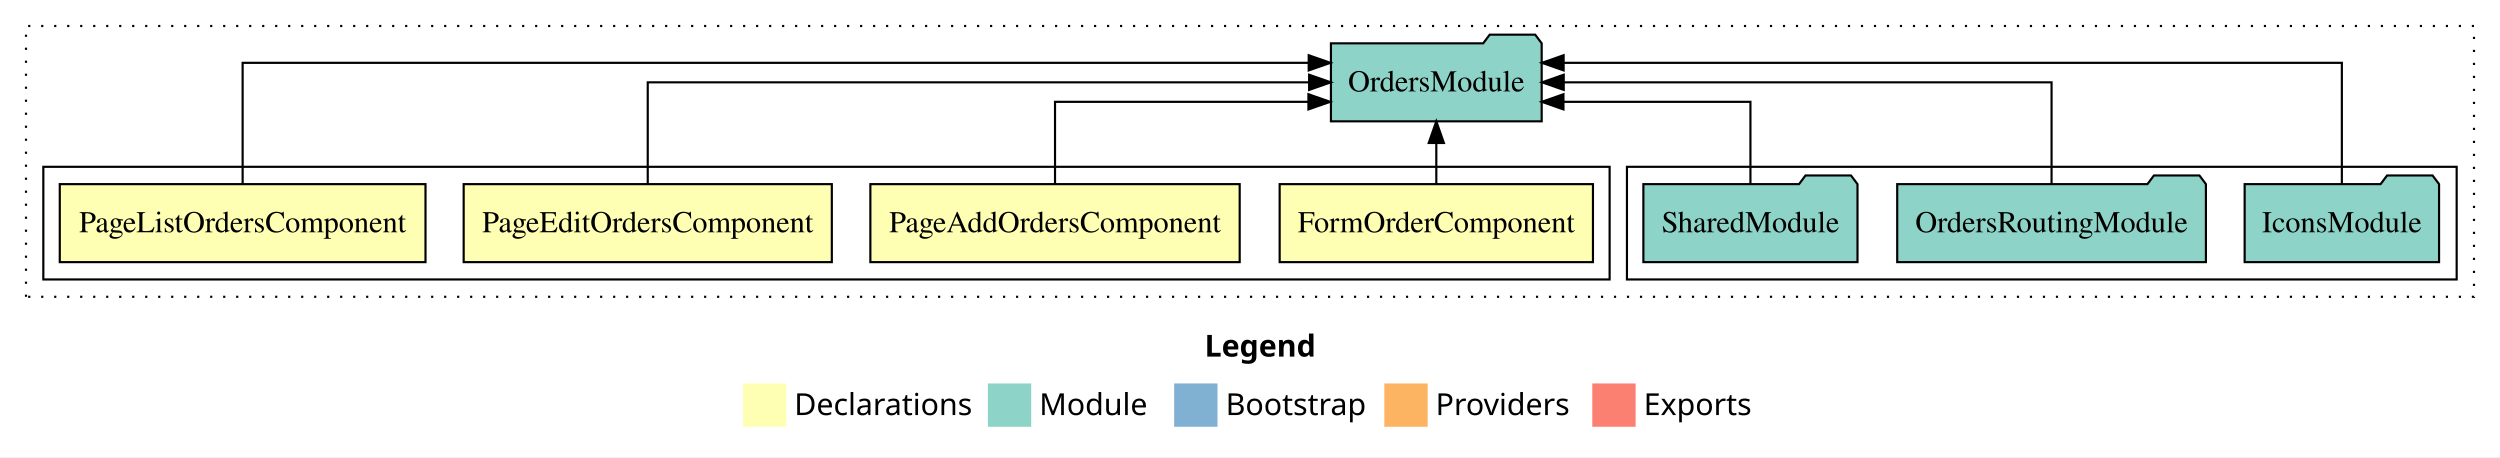
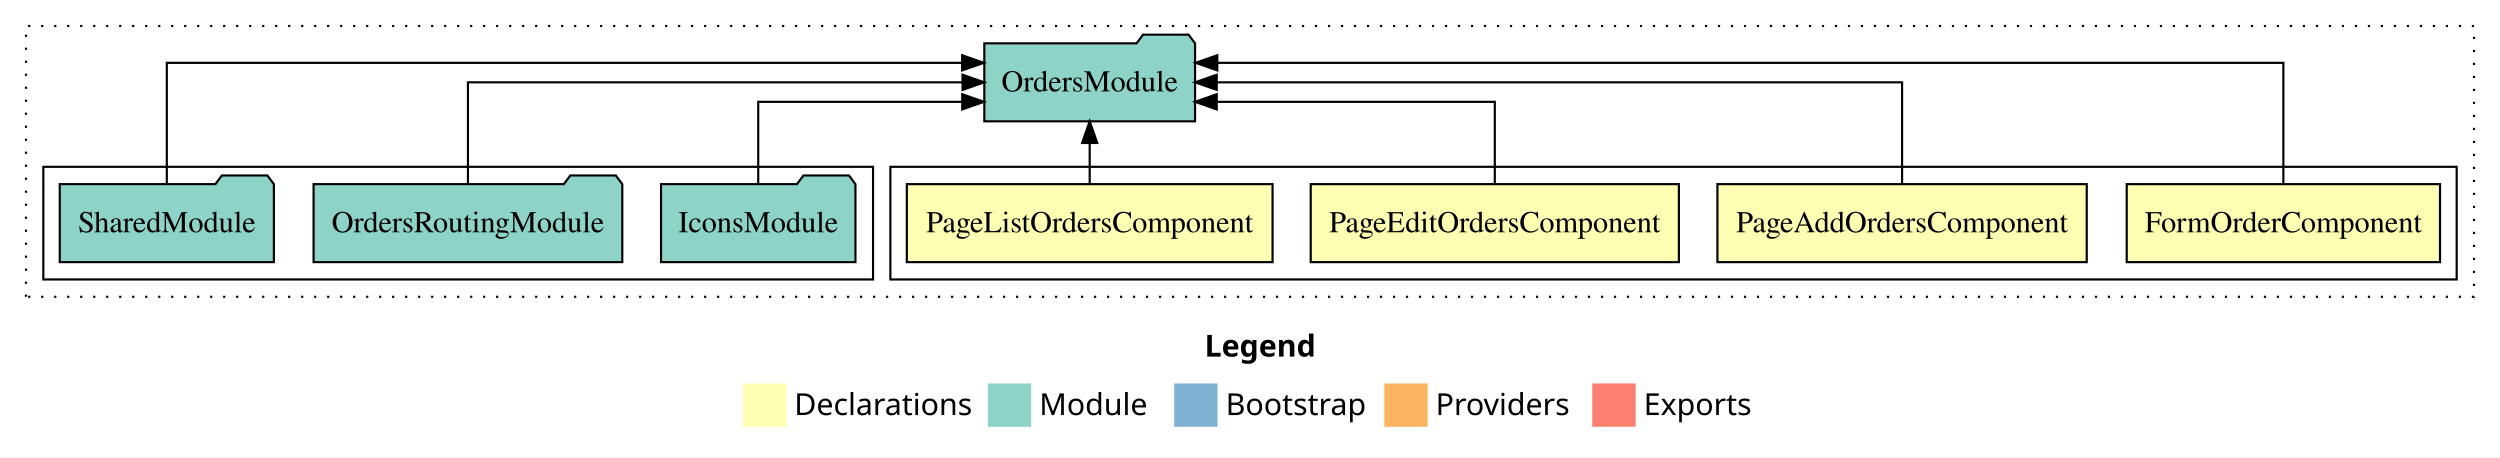
<svg xmlns="http://www.w3.org/2000/svg" width="1154pt" height="211pt" viewBox="0.00 0.00 1154.00 211.00">
  <g id="graph0" class="graph" transform="scale(1 1) rotate(0) translate(4 207)">
    <polygon fill="white" stroke="transparent" points="-4,4 -4,-207 1150,-207 1150,4 -4,4" />
    <text text-anchor="start" x="552.01" y="-42.4" font-family="sans-serif" font-weight="bold" font-size="14.00">Legend</text>
    <polygon fill="#ffffb3" stroke="transparent" points="339,-10 339,-30 359,-30 359,-10 339,-10" />
    <text text-anchor="start" x="362.63" y="-15.4" font-family="sans-serif" font-size="14.00">  Declarations</text>
    <polygon fill="#8dd3c7" stroke="transparent" points="452,-10 452,-30 472,-30 472,-10 452,-10" />
    <text text-anchor="start" x="475.73" y="-15.4" font-family="sans-serif" font-size="14.00">  Module</text>
    <polygon fill="#80b1d3" stroke="transparent" points="538,-10 538,-30 558,-30 558,-10 538,-10" />
    <text text-anchor="start" x="561.78" y="-15.4" font-family="sans-serif" font-size="14.00">  Bootstrap</text>
    <polygon fill="#fdb462" stroke="transparent" points="635,-10 635,-30 655,-30 655,-10 635,-10" />
    <text text-anchor="start" x="658.67" y="-15.4" font-family="sans-serif" font-size="14.00">  Providers</text>
    <polygon fill="#fb8072" stroke="transparent" points="731,-10 731,-30 751,-30 751,-10 731,-10" />
    <text text-anchor="start" x="754.73" y="-15.4" font-family="sans-serif" font-size="14.00">  Exports</text>
    <g id="clust1" class="cluster">
      <polygon fill="none" stroke="black" stroke-dasharray="1,5" points="8,-70 8,-195 1138,-195 1138,-70 8,-70" />
    </g>
+     <g id="clust2" class="cluster">
+       <polygon fill="none" stroke="black" points="407,-78 407,-130 1130,-130 1130,-78 407,-78" />
+     </g>
    <g id="clust7" class="cluster">
-       <polygon fill="none" stroke="black" points="747,-78 747,-130 1130,-130 1130,-78 747,-78" />
-     </g>
-     <g id="clust2" class="cluster">
-       <polygon fill="none" stroke="black" points="16,-78 16,-130 739,-130 739,-78 16,-78" />
+       <polygon fill="none" stroke="black" points="16,-78 16,-130 399,-130 399,-78 16,-78" />
    </g>
    <g id="node1" class="node">
-       <polygon fill="#ffffb3" stroke="black" points="731.31,-122 586.69,-122 586.69,-86 731.31,-86 731.31,-122" />
-       <text text-anchor="middle" x="659" y="-99.8" font-family="Times,serif" font-size="14.00">FormOrderComponent</text>
+       <polygon fill="#ffffb3" stroke="black" points="1122.31,-122 977.69,-122 977.69,-86 1122.31,-86 1122.31,-122" />
+       <text text-anchor="middle" x="1050" y="-99.8" font-family="Times,serif" font-size="14.00">FormOrderComponent</text>
    </g>
    <g id="node5" class="node">
-       <polygon fill="#8dd3c7" stroke="black" points="707.64,-187 704.64,-191 683.64,-191 680.64,-187 610.36,-187 610.36,-151 707.64,-151 707.64,-187" />
-       <text text-anchor="middle" x="659" y="-164.8" font-family="Times,serif" font-size="14.00">OrdersModule</text>
+       <polygon fill="#8dd3c7" stroke="black" points="547.64,-187 544.64,-191 523.64,-191 520.64,-187 450.36,-187 450.36,-151 547.64,-151 547.64,-187" />
+       <text text-anchor="middle" x="499" y="-164.8" font-family="Times,serif" font-size="14.00">OrdersModule</text>
    </g>
    <g id="edge1" class="edge">
-       <path fill="none" stroke="black" d="M659,-122.11C659,-122.11 659,-140.99 659,-140.99" />
-       <polygon fill="black" stroke="black" points="655.5,-140.99 659,-150.99 662.5,-140.99 655.5,-140.99" />
+       <path fill="none" stroke="black" d="M1050,-122.29C1050,-144.21 1050,-178 1050,-178 1050,-178 557.9,-178 557.9,-178" />
+       <polygon fill="black" stroke="black" points="557.9,-174.5 547.9,-178 557.9,-181.5 557.9,-174.5" />
    </g>
    <g id="node2" class="node">
-       <polygon fill="#ffffb3" stroke="black" points="568.24,-122 397.76,-122 397.76,-86 568.24,-86 568.24,-122" />
-       <text text-anchor="middle" x="483" y="-99.8" font-family="Times,serif" font-size="14.00">PageAddOrdersComponent</text>
+       <polygon fill="#ffffb3" stroke="black" points="959.24,-122 788.76,-122 788.76,-86 959.24,-86 959.24,-122" />
+       <text text-anchor="middle" x="874" y="-99.8" font-family="Times,serif" font-size="14.00">PageAddOrdersComponent</text>
    </g>
    <g id="edge2" class="edge">
-       <path fill="none" stroke="black" d="M483,-122.03C483,-138.4 483,-160 483,-160 483,-160 599.97,-160 599.97,-160" />
-       <polygon fill="black" stroke="black" points="599.97,-163.5 609.97,-160 599.97,-156.5 599.97,-163.5" />
+       <path fill="none" stroke="black" d="M874,-122.11C874,-141.34 874,-169 874,-169 874,-169 557.64,-169 557.64,-169" />
+       <polygon fill="black" stroke="black" points="557.64,-165.5 547.64,-169 557.64,-172.5 557.64,-165.5" />
    </g>
    <g id="node3" class="node">
-       <polygon fill="#ffffb3" stroke="black" points="379.97,-122 210.03,-122 210.03,-86 379.97,-86 379.97,-122" />
-       <text text-anchor="middle" x="295" y="-99.8" font-family="Times,serif" font-size="14.00">PageEditOrdersComponent</text>
+       <polygon fill="#ffffb3" stroke="black" points="770.97,-122 601.03,-122 601.03,-86 770.97,-86 770.97,-122" />
+       <text text-anchor="middle" x="686" y="-99.8" font-family="Times,serif" font-size="14.00">PageEditOrdersComponent</text>
    </g>
    <g id="edge3" class="edge">
-       <path fill="none" stroke="black" d="M295,-122.11C295,-141.34 295,-169 295,-169 295,-169 600.29,-169 600.29,-169" />
-       <polygon fill="black" stroke="black" points="600.29,-172.5 610.29,-169 600.29,-165.5 600.29,-172.5" />
+       <path fill="none" stroke="black" d="M686,-122.03C686,-138.4 686,-160 686,-160 686,-160 557.64,-160 557.64,-160" />
+       <polygon fill="black" stroke="black" points="557.64,-156.5 547.64,-160 557.64,-163.5 557.64,-156.5" />
    </g>
    <g id="node4" class="node">
-       <polygon fill="#ffffb3" stroke="black" points="192.41,-122 23.59,-122 23.59,-86 192.41,-86 192.41,-122" />
-       <text text-anchor="middle" x="108" y="-99.8" font-family="Times,serif" font-size="14.00">PageListOrdersComponent</text>
+       <polygon fill="#ffffb3" stroke="black" points="583.41,-122 414.59,-122 414.59,-86 583.41,-86 583.41,-122" />
+       <text text-anchor="middle" x="499" y="-99.8" font-family="Times,serif" font-size="14.00">PageListOrdersComponent</text>
    </g>
    <g id="edge4" class="edge">
-       <path fill="none" stroke="black" d="M108,-122.29C108,-144.21 108,-178 108,-178 108,-178 600.1,-178 600.1,-178" />
-       <polygon fill="black" stroke="black" points="600.1,-181.5 610.1,-178 600.1,-174.5 600.1,-181.5" />
+       <path fill="none" stroke="black" d="M499,-122.11C499,-122.11 499,-140.99 499,-140.99" />
+       <polygon fill="black" stroke="black" points="495.5,-140.99 499,-150.99 502.5,-140.99 495.5,-140.99" />
    </g>
    <g id="node6" class="node">
-       <polygon fill="#8dd3c7" stroke="black" points="1121.87,-122 1118.87,-126 1097.87,-126 1094.87,-122 1032.13,-122 1032.13,-86 1121.87,-86 1121.87,-122" />
-       <text text-anchor="middle" x="1077" y="-99.8" font-family="Times,serif" font-size="14.00">IconsModule</text>
+       <polygon fill="#8dd3c7" stroke="black" points="390.87,-122 387.87,-126 366.87,-126 363.87,-122 301.13,-122 301.13,-86 390.87,-86 390.87,-122" />
+       <text text-anchor="middle" x="346" y="-99.8" font-family="Times,serif" font-size="14.00">IconsModule</text>
    </g>
    <g id="edge5" class="edge">
-       <path fill="none" stroke="black" d="M1077,-122.29C1077,-144.21 1077,-178 1077,-178 1077,-178 717.77,-178 717.77,-178" />
-       <polygon fill="black" stroke="black" points="717.77,-174.5 707.77,-178 717.77,-181.5 717.77,-174.5" />
+       <path fill="none" stroke="black" d="M346,-122.03C346,-138.4 346,-160 346,-160 346,-160 440.17,-160 440.17,-160" />
+       <polygon fill="black" stroke="black" points="440.17,-163.5 450.17,-160 440.17,-156.5 440.17,-163.5" />
    </g>
    <g id="node7" class="node">
-       <polygon fill="#8dd3c7" stroke="black" points="1014.25,-122 1011.25,-126 990.25,-126 987.25,-122 871.75,-122 871.75,-86 1014.25,-86 1014.25,-122" />
-       <text text-anchor="middle" x="943" y="-99.8" font-family="Times,serif" font-size="14.00">OrdersRoutingModule</text>
+       <polygon fill="#8dd3c7" stroke="black" points="283.25,-122 280.25,-126 259.25,-126 256.25,-122 140.75,-122 140.75,-86 283.25,-86 283.25,-122" />
+       <text text-anchor="middle" x="212" y="-99.8" font-family="Times,serif" font-size="14.00">OrdersRoutingModule</text>
    </g>
    <g id="edge6" class="edge">
-       <path fill="none" stroke="black" d="M943,-122.11C943,-141.34 943,-169 943,-169 943,-169 717.82,-169 717.82,-169" />
-       <polygon fill="black" stroke="black" points="717.82,-165.5 707.82,-169 717.82,-172.5 717.82,-165.5" />
+       <path fill="none" stroke="black" d="M212,-122.11C212,-141.34 212,-169 212,-169 212,-169 440.31,-169 440.31,-169" />
+       <polygon fill="black" stroke="black" points="440.31,-172.5 450.31,-169 440.31,-165.5 440.31,-172.5" />
    </g>
    <g id="node8" class="node">
-       <polygon fill="#8dd3c7" stroke="black" points="853.42,-122 850.42,-126 829.42,-126 826.42,-122 754.58,-122 754.58,-86 853.42,-86 853.42,-122" />
-       <text text-anchor="middle" x="804" y="-99.8" font-family="Times,serif" font-size="14.00">SharedModule</text>
+       <polygon fill="#8dd3c7" stroke="black" points="122.42,-122 119.42,-126 98.42,-126 95.42,-122 23.58,-122 23.58,-86 122.42,-86 122.42,-122" />
+       <text text-anchor="middle" x="73" y="-99.8" font-family="Times,serif" font-size="14.00">SharedModule</text>
    </g>
    <g id="edge7" class="edge">
-       <path fill="none" stroke="black" d="M804,-122.03C804,-138.4 804,-160 804,-160 804,-160 717.69,-160 717.69,-160" />
-       <polygon fill="black" stroke="black" points="717.69,-156.5 707.69,-160 717.69,-163.5 717.69,-156.5" />
+       <path fill="none" stroke="black" d="M73,-122.29C73,-144.21 73,-178 73,-178 73,-178 440.13,-178 440.13,-178" />
+       <polygon fill="black" stroke="black" points="440.13,-181.5 450.13,-178 440.13,-174.5 440.13,-181.5" />
    </g>
  </g>
</svg>
